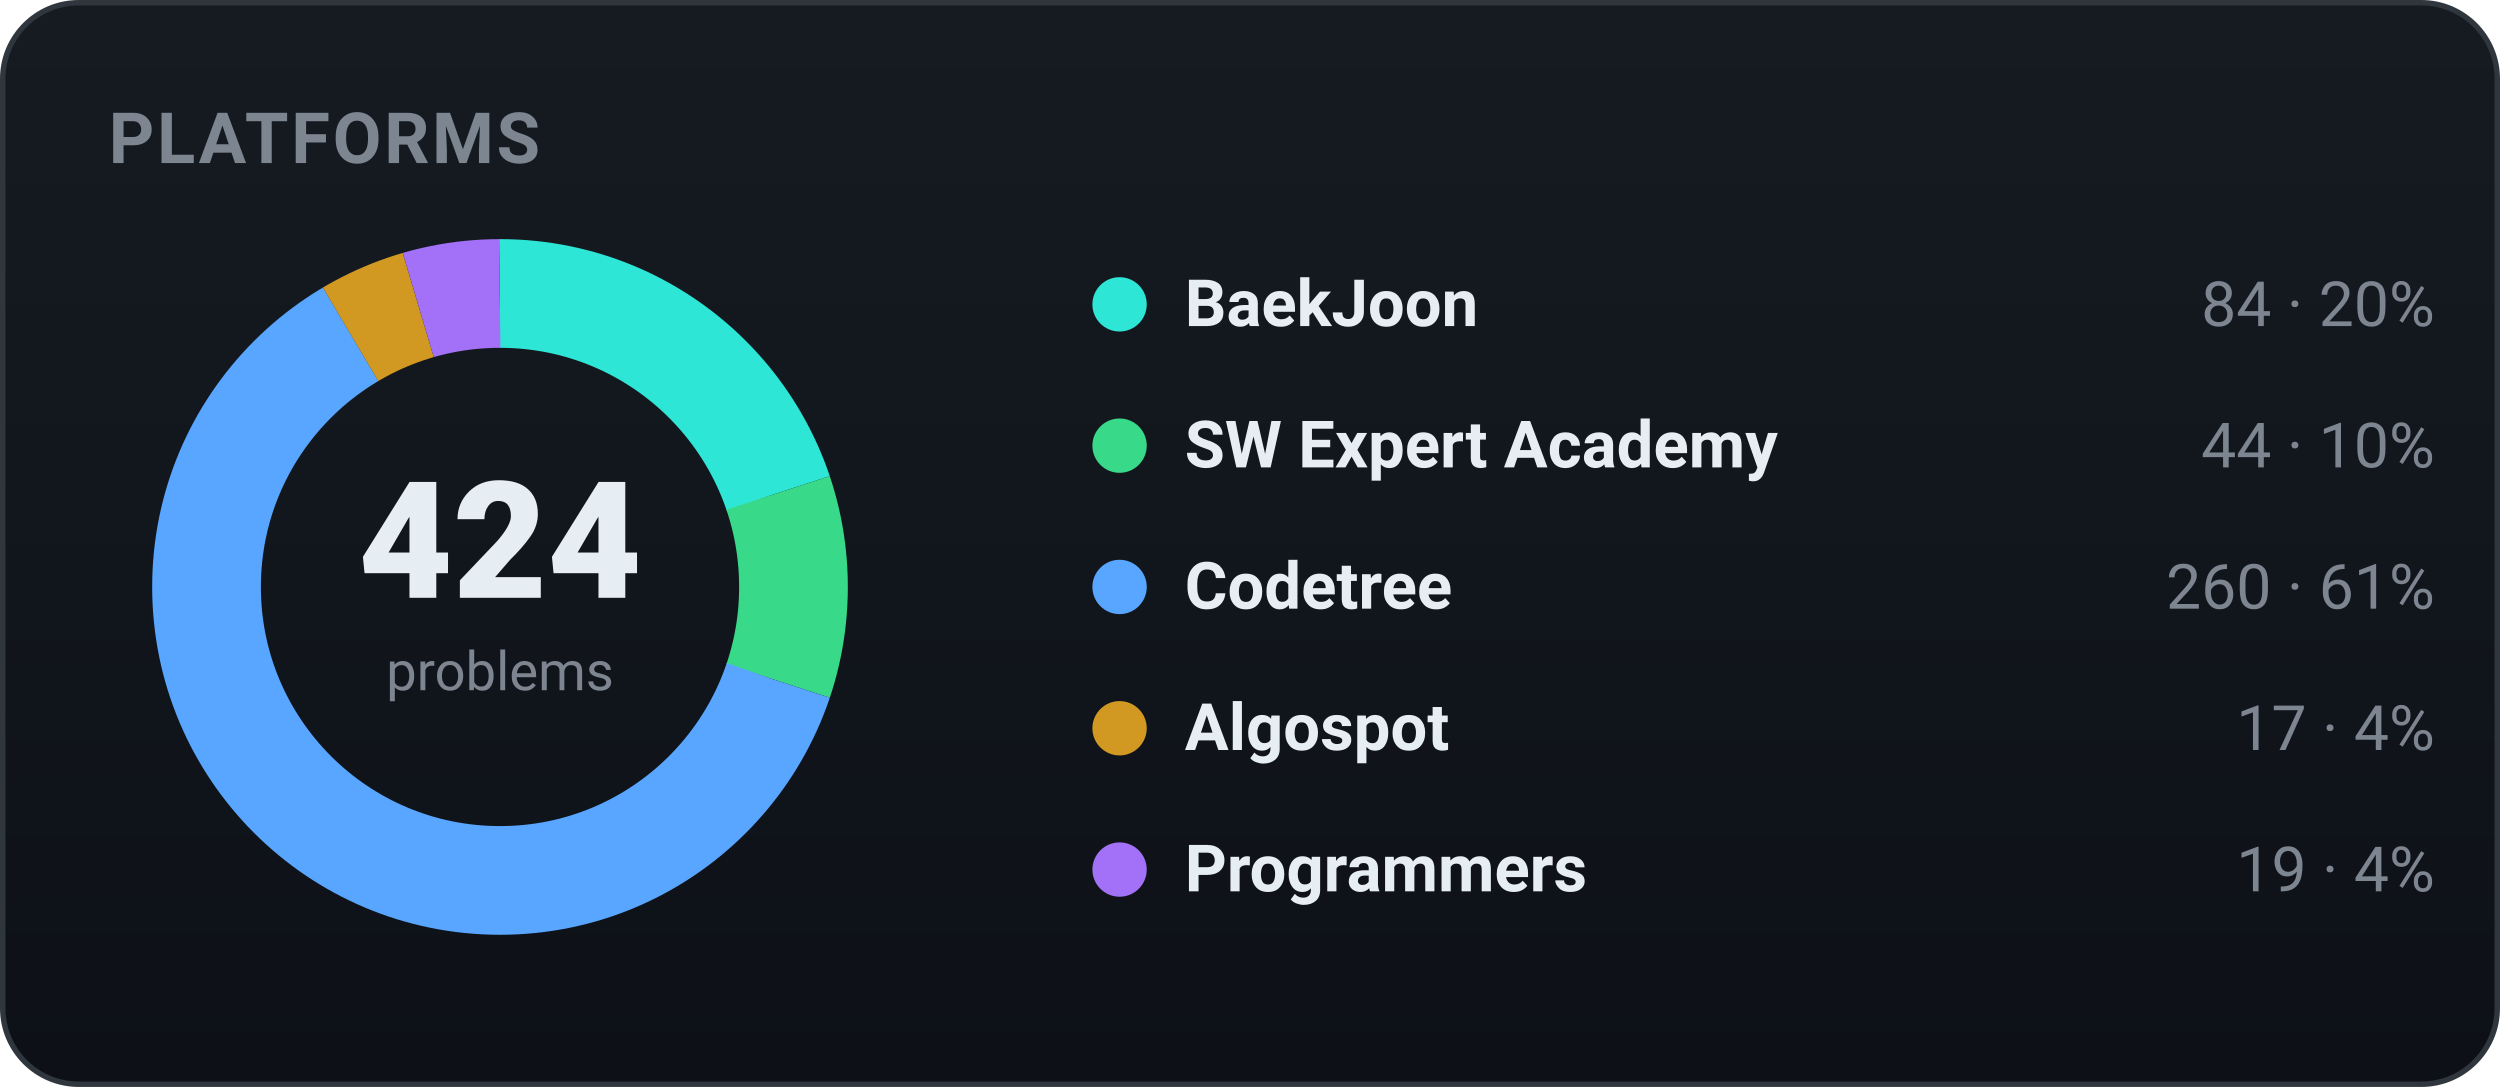
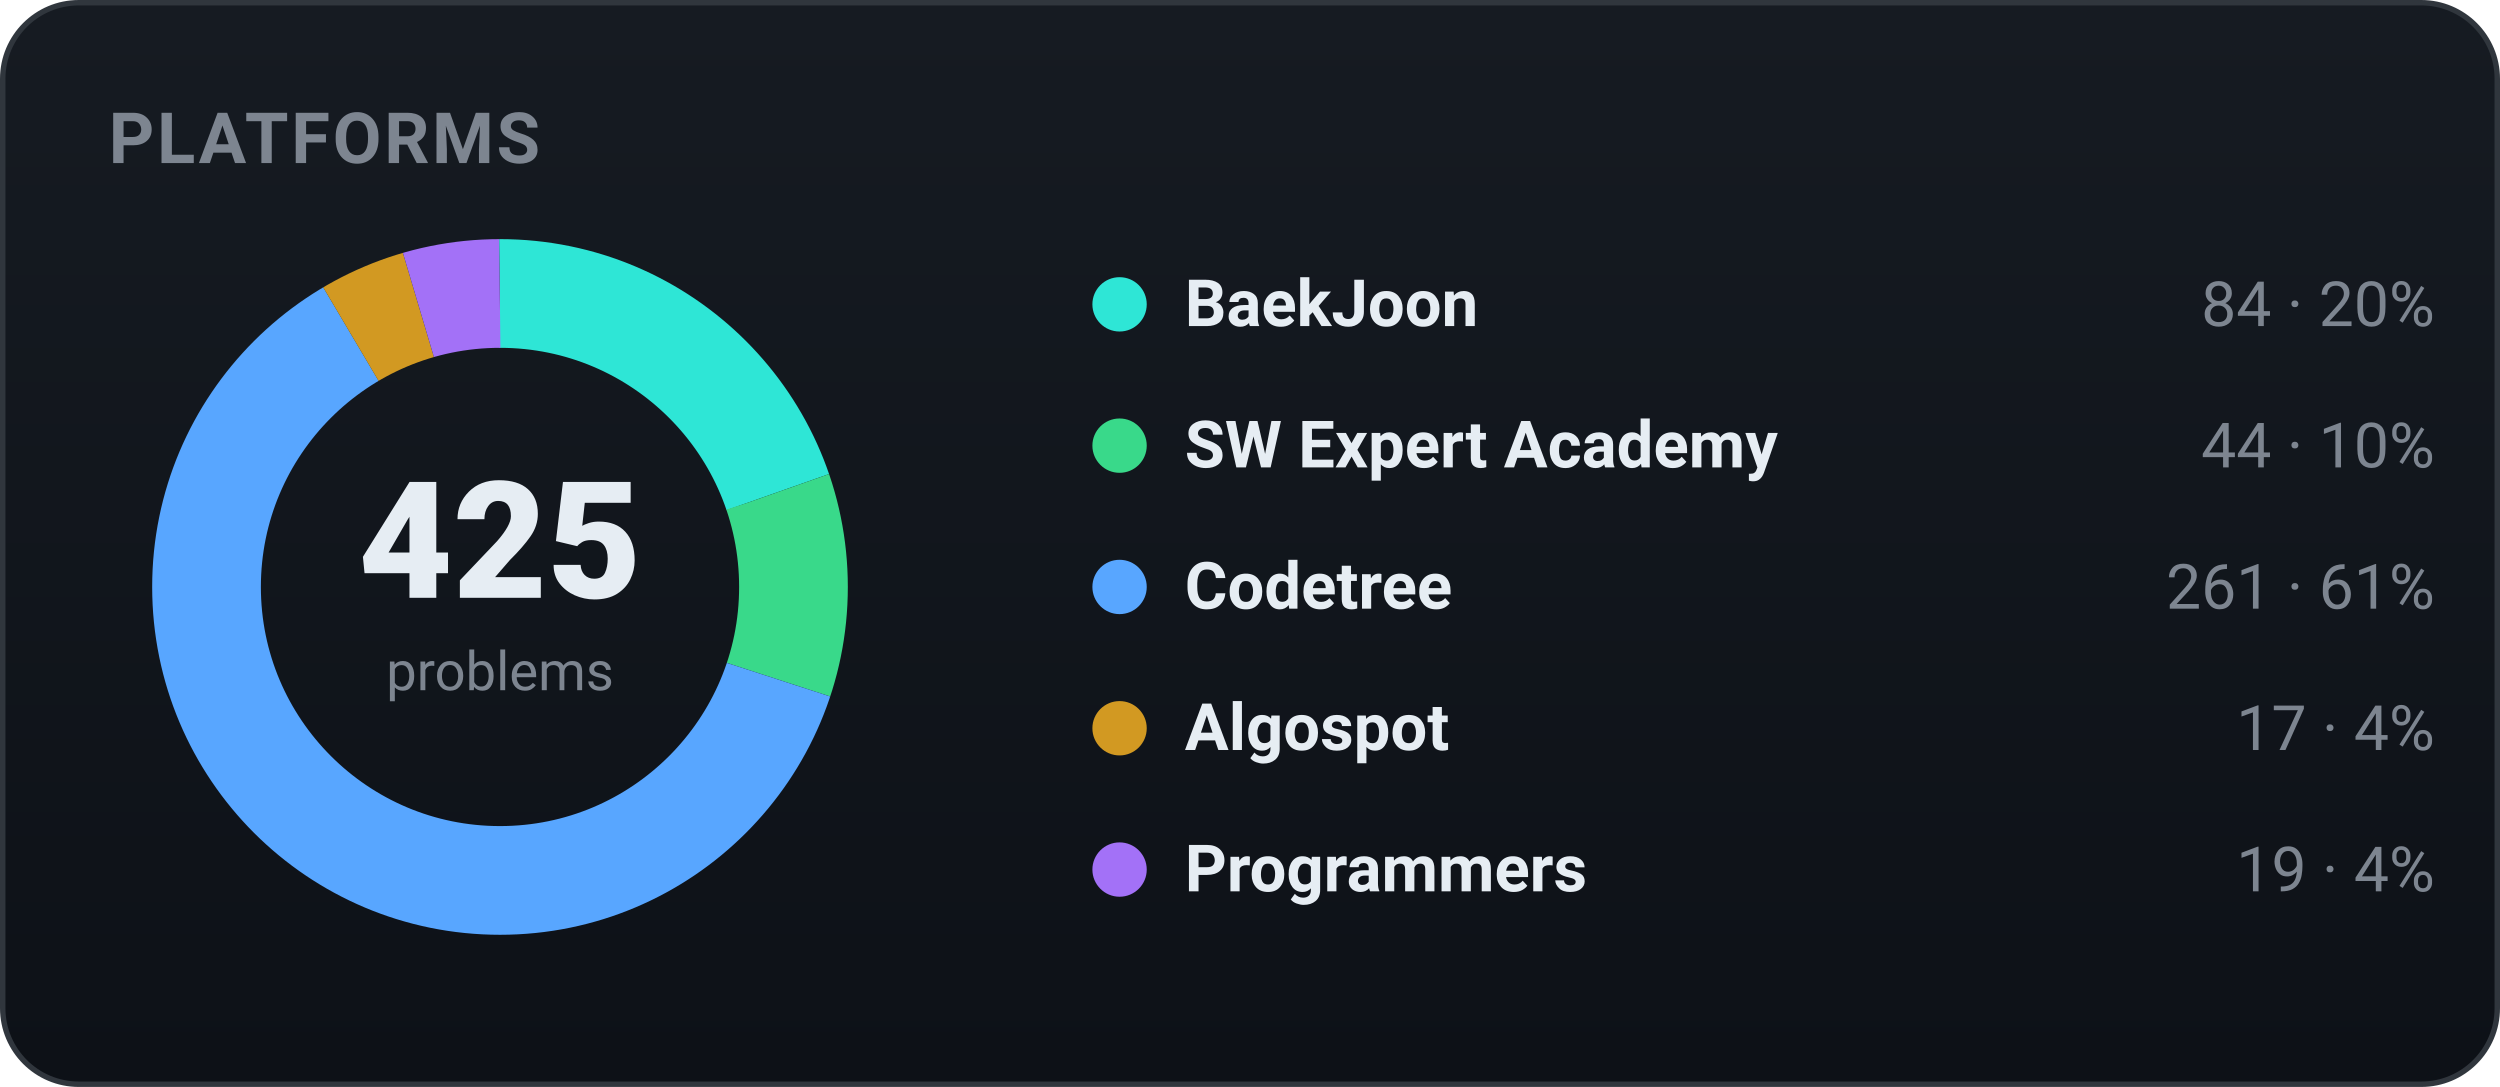
<svg xmlns="http://www.w3.org/2000/svg" width="460" height="200" viewBox="0 0 460 200" role="img" font-family="-apple-system,BlinkMacSystemFont,'Segoe UI',Roboto,'Apple SD Gothic Neo','Malgun Gothic',sans-serif">
  <defs>
    <linearGradient id="bgg" x1="0" y1="0" x2="0" y2="1">
      <stop offset="0" stop-color="#161b22" />
      <stop offset="1" stop-color="#0d1117" />
    </linearGradient>
  </defs>
  <rect x="0.5" y="0.5" width="459" height="199" rx="14" fill="url(#bgg)" stroke="#30363d" />
  <text x="20" y="30" font-family="-apple-system,BlinkMacSystemFont,'Segoe UI',Roboto,'Apple SD Gothic Neo','Malgun Gothic',sans-serif" font-size="13" font-weight="700" fill="#7d8590" letter-spacing="0.5">PLATFORMS</text>
-   <circle cx="92" cy="108" r="54" fill="none" stroke="#2ee6d6" stroke-width="20" stroke-dasharray="67.22 272.07" stroke-dashoffset="-0.00" transform="rotate(-90 92 108)" />
-   <circle cx="92" cy="108" r="54" fill="none" stroke="#39d98a" stroke-width="20" stroke-dasharray="35.21 304.08" stroke-dashoffset="-67.22" transform="rotate(-90 92 108)" />
-   <circle cx="92" cy="108" r="54" fill="none" stroke="#58a6ff" stroke-width="20" stroke-dasharray="208.06 131.24" stroke-dashoffset="-102.43" transform="rotate(-90 92 108)" />
-   <circle cx="92" cy="108" r="54" fill="none" stroke="#d29922" stroke-width="20" stroke-dasharray="13.60 325.69" stroke-dashoffset="-310.48" transform="rotate(-90 92 108)" />
-   <circle cx="92" cy="108" r="54" fill="none" stroke="#a371f7" stroke-width="20" stroke-dasharray="15.20 324.09" stroke-dashoffset="-324.09" transform="rotate(-90 92 108)" />
-   <text x="92" y="110" text-anchor="middle" font-size="30" font-weight="800" fill="#e6edf3">424</text>
+   <circle cx="92" cy="108" r="54" fill="none" stroke="#2ee6d6" stroke-width="20" stroke-dasharray="67.06 272.23" stroke-dashoffset="-0.00" transform="rotate(-90 92 108)" />
+   <circle cx="92" cy="108" r="54" fill="none" stroke="#39d98a" stroke-width="20" stroke-dasharray="35.13 304.17" stroke-dashoffset="-67.06" transform="rotate(-90 92 108)" />
+   <circle cx="92" cy="108" r="54" fill="none" stroke="#58a6ff" stroke-width="20" stroke-dasharray="208.37 130.93" stroke-dashoffset="-102.19" transform="rotate(-90 92 108)" />
+   <circle cx="92" cy="108" r="54" fill="none" stroke="#d29922" stroke-width="20" stroke-dasharray="13.57 325.72" stroke-dashoffset="-310.55" transform="rotate(-90 92 108)" />
+   <circle cx="92" cy="108" r="54" fill="none" stroke="#a371f7" stroke-width="20" stroke-dasharray="15.17 324.12" stroke-dashoffset="-324.12" transform="rotate(-90 92 108)" />
+   <text x="92" y="110" text-anchor="middle" font-size="30" font-weight="800" fill="#e6edf3">425</text>
  <text x="92" y="127" text-anchor="middle" font-size="10" fill="#7d8590">problems</text>
  <circle cx="206" cy="56" r="5" fill="#2ee6d6" />
  <text x="218" y="60" font-size="12" font-weight="600" fill="#e6edf3">BaekJoon</text>
  <text x="448" y="60" text-anchor="end" font-size="11.5" fill="#7d8590">84 · 20%</text>
  <circle cx="206" cy="82" r="5" fill="#39d98a" />
  <text x="218" y="86" font-size="12" font-weight="600" fill="#e6edf3">SW Expert Academy</text>
  <text x="448" y="86" text-anchor="end" font-size="11.5" fill="#7d8590">44 · 10%</text>
  <circle cx="206" cy="108" r="5" fill="#58a6ff" />
  <text x="218" y="112" font-size="12" font-weight="600" fill="#e6edf3">Codetree</text>
-   <text x="448" y="112" text-anchor="end" font-size="11.5" fill="#7d8590">260 · 61%</text>
+   <text x="448" y="112" text-anchor="end" font-size="11.5" fill="#7d8590">261 · 61%</text>
  <circle cx="206" cy="134" r="5" fill="#d29922" />
  <text x="218" y="138" font-size="12" font-weight="600" fill="#e6edf3">Algospot</text>
  <text x="448" y="138" text-anchor="end" font-size="11.5" fill="#7d8590">17 · 4%</text>
  <circle cx="206" cy="160" r="5" fill="#a371f7" />
  <text x="218" y="164" font-size="12" font-weight="600" fill="#e6edf3">Programmers</text>
  <text x="448" y="164" text-anchor="end" font-size="11.5" fill="#7d8590">19 · 4%</text>
</svg>
